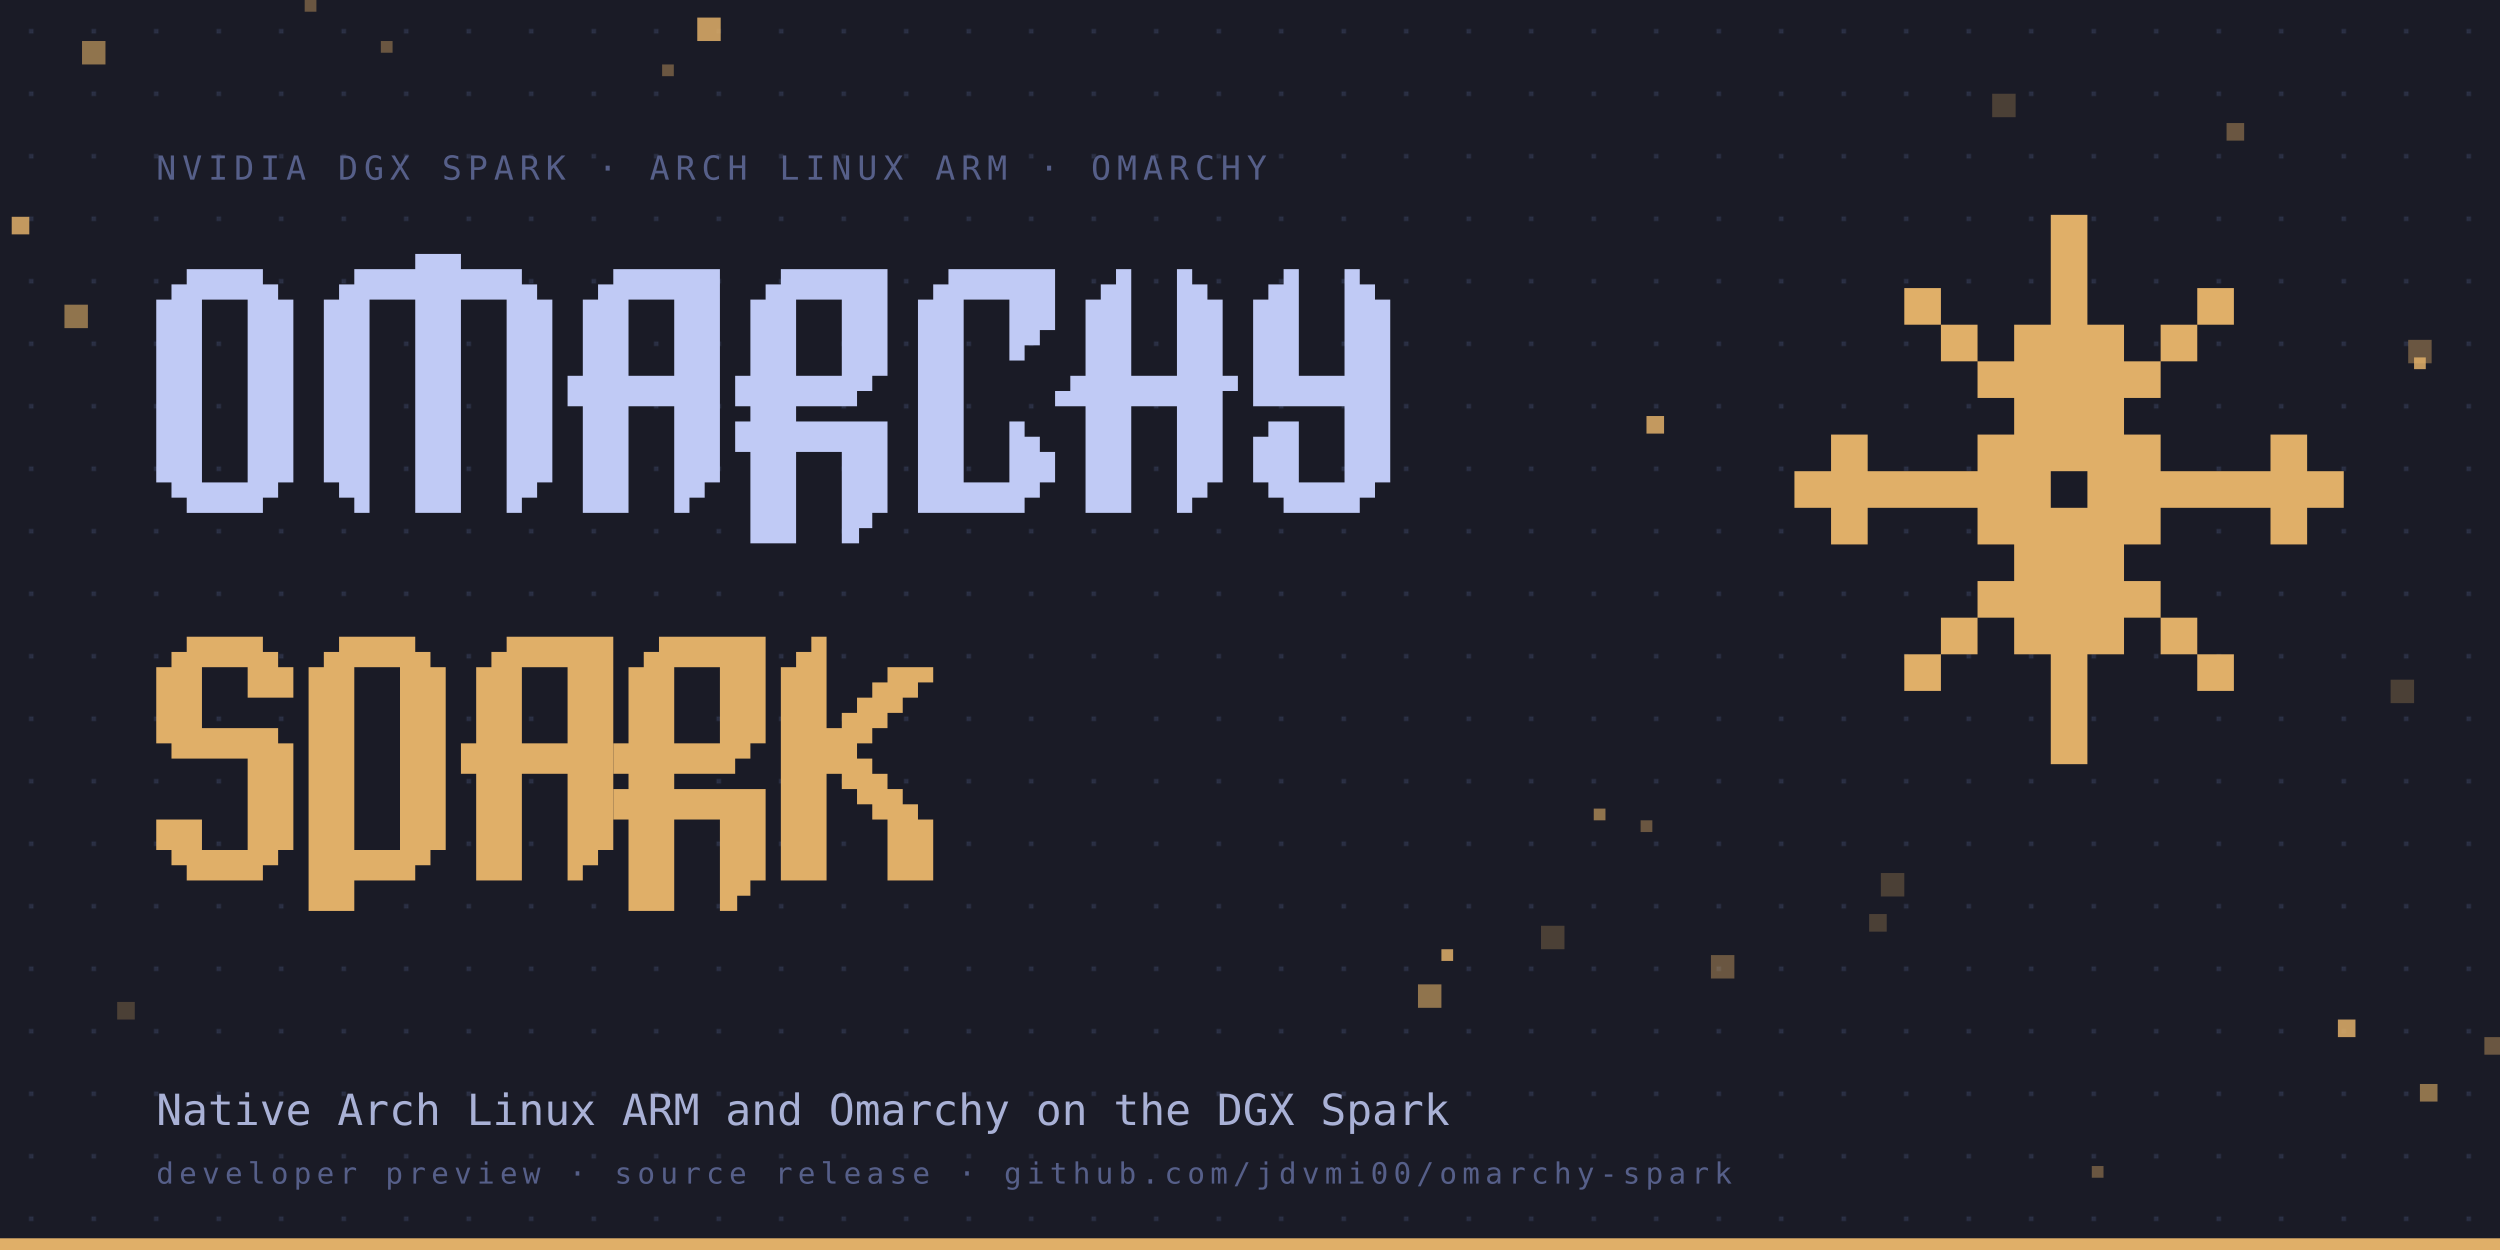
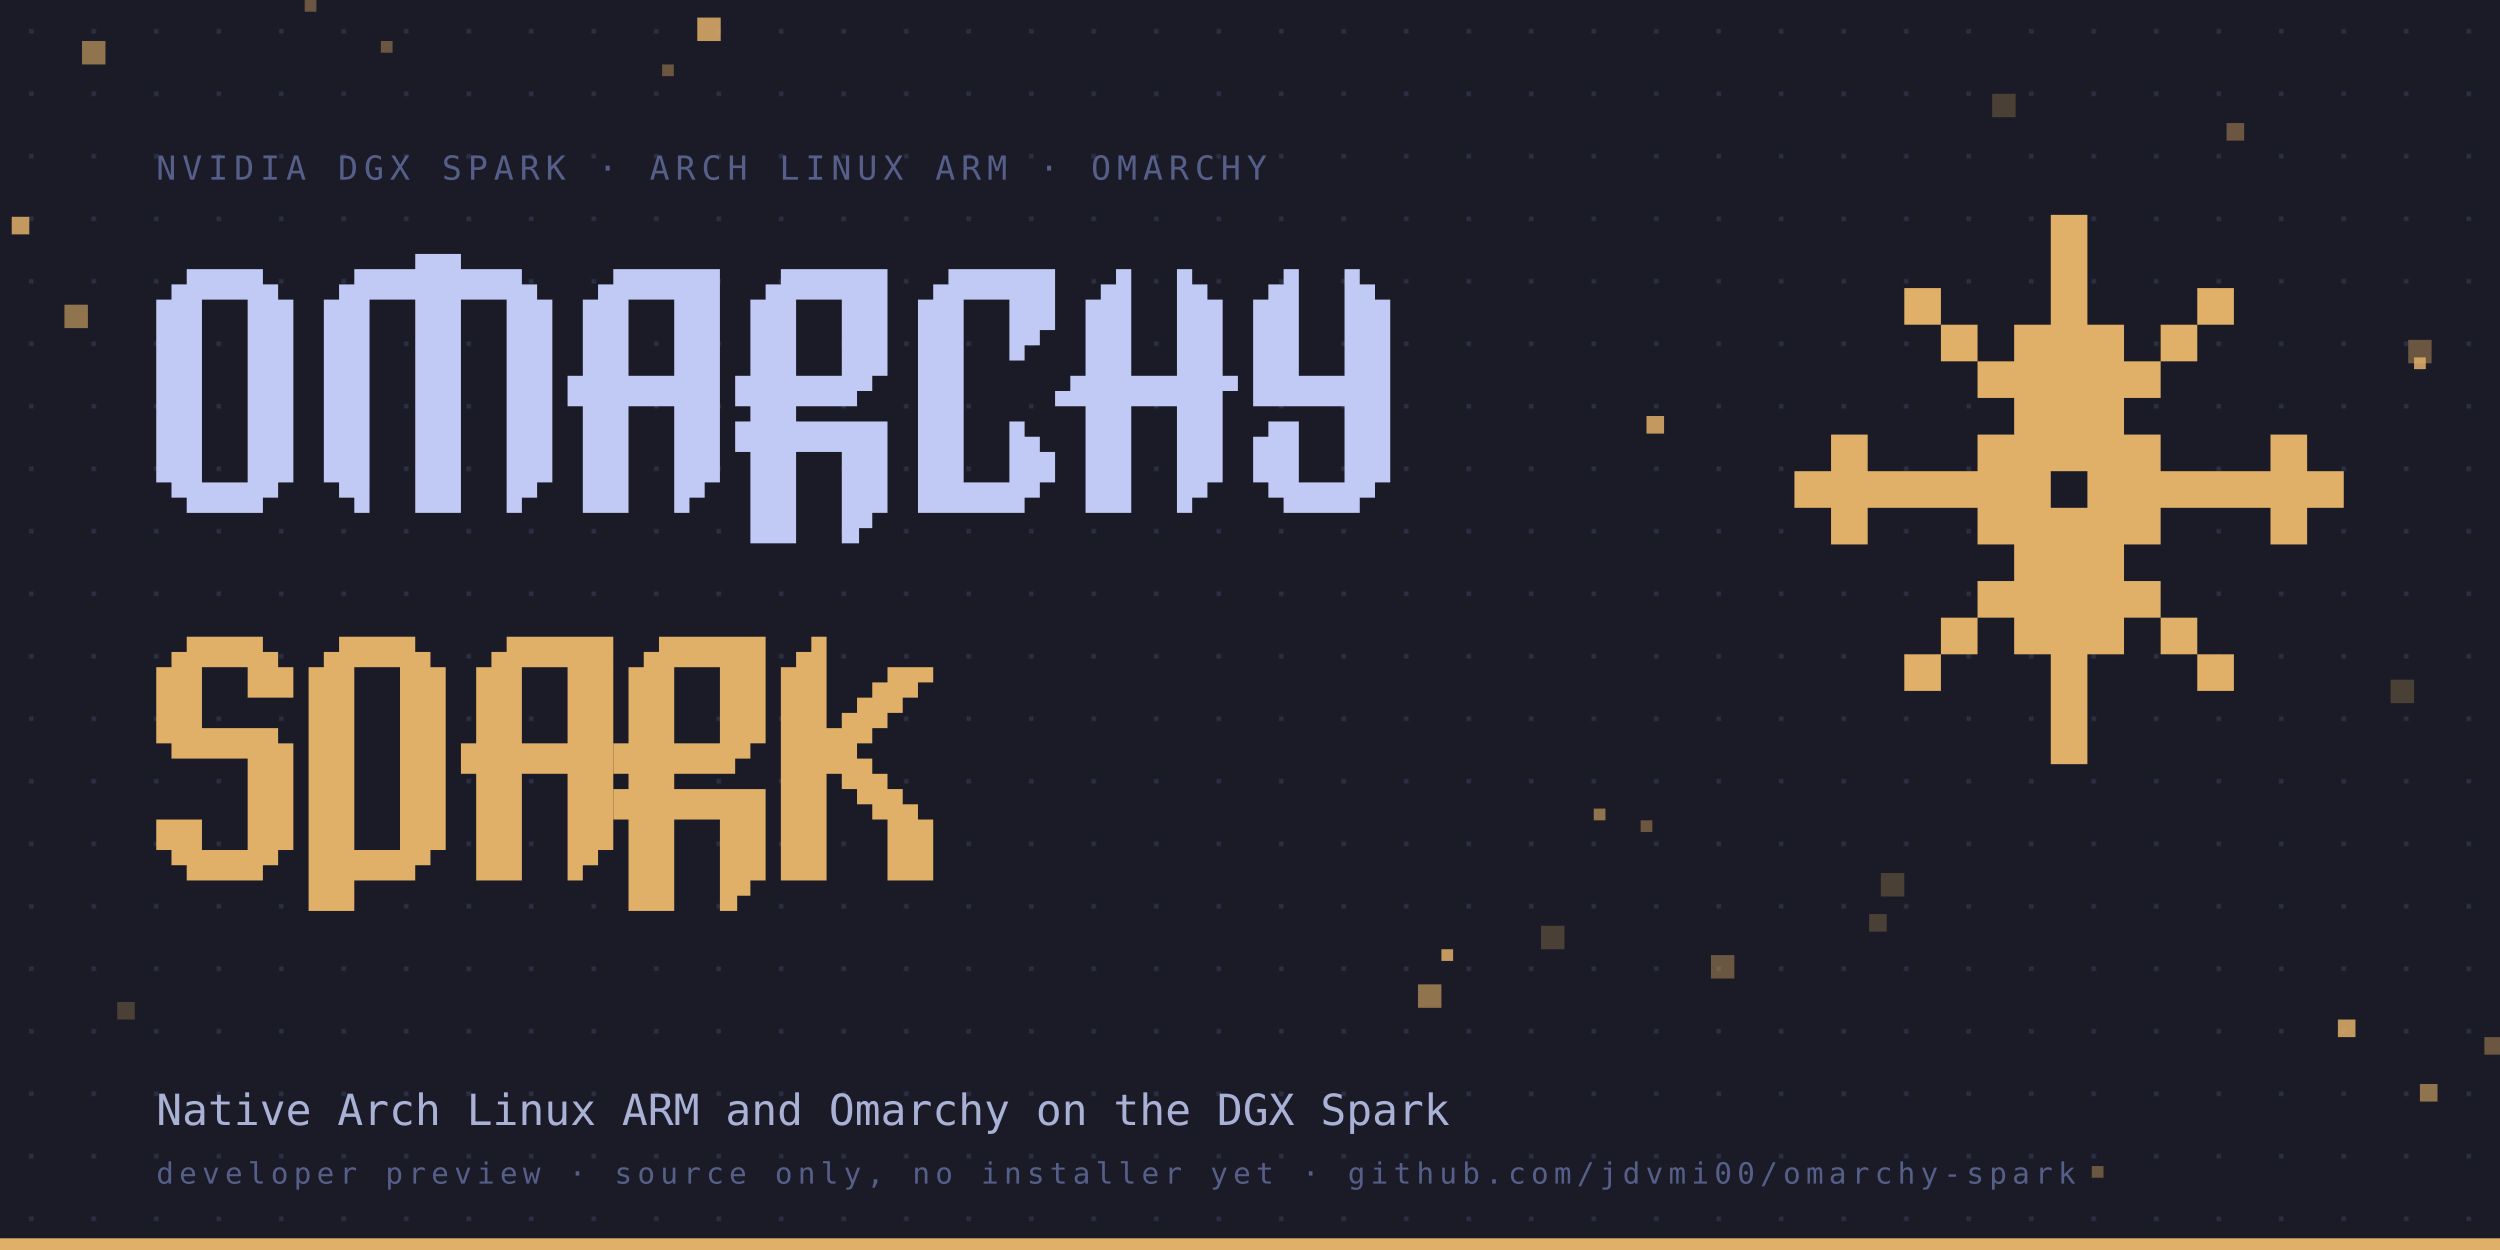
<svg xmlns="http://www.w3.org/2000/svg" width="1280" height="640" viewBox="0 0 1280 640">
  <rect width="1280" height="640" fill="#1a1b26" />
  <defs>
    <pattern id="dots" width="32" height="32" patternUnits="userSpaceOnUse">
      <rect x="14.8" y="14.8" width="2.4" height="2.4" fill="#292e42" />
    </pattern>
  </defs>
  <rect width="1280" height="640" fill="url(#dots)" />
  <rect x="0" y="634" width="1280" height="6" fill="#e0af68" />
  <text x="80" y="92" font-family="'JetBrainsMono Nerd Font','JetBrains Mono',ui-monospace,monospace" font-size="17" font-weight="500" fill="#565f89" text-anchor="start" letter-spacing="0.18em">NVIDIA DGX SPARK  ·  ARCH LINUX ARM  ·  OMARCHY</text>
  <g transform="translate(80 130) scale(0.52)" fill="#c0caf5">
    <path clip-rule="evenodd" fill-rule="evenodd" d="m105 30.002h15v14.997h15v180.001h-15v15h-15v15.002h-75v-15.002h-15v-15h-15v-180.001h15v-14.997h15v-15.002h75zm-60 194.998h45v-179.998h-45z" />
    <path clip-rule="evenodd" fill-rule="evenodd" d="m300 15h60v15h15v14.999h15v180.001h-15v15h-15v15h-15l-.004-209.998h-44.994v-.002h-.002v210.002h-45v-210h-44.998v179.997h-.002v30.003h-15v-15.002h-15v-15h-14.998v-180.001h14.998v-14.999h15v-15h60v-15h45z" />
    <path clip-rule="evenodd" fill-rule="evenodd" d="m555 225h-15v15h-15v15h-15v-105.001l-44.998.001v105.002h-45.002v-105.002h-15v-30.001h15v-75h15.002v-14.997h15v-15.002h105zm-89.998-105.001h44.998v-74.997h-44.998z" />
    <path clip-rule="evenodd" fill-rule="evenodd" d="m720 120h-15v15h-14.998v14.999l-60.002.001v15.002l90-.002v.002h.002l-.002 89.998h-15v15h-13v15h-17v-89.998h-45v90l-45-.002v-89.998h-14.998v-30h14.998v-15.002h-14.998v-30.001h14.998v-75h15v-14.997h15v-15.002h105.002zm-90-.001h45v-74.997h-45z" />
    <path clip-rule="evenodd" fill-rule="evenodd" d="m885 75h-15v15h-15v15h-15v-59.998h-45v179.998h45v-59.998h15v14.997h15v15.001h15v30h-15v15h-15v15.002l-105-.002v-210.001h14.998v-14.997h15.002v-15.002h105z" />
    <path clip-rule="evenodd" fill-rule="evenodd" d="m960 119.999h45v-104.999h15v15h15v14.999h15v75.001h15v15h-15v90h-15v15h-15v15h-15v-105h-45v105.002l-45-.002v-105h-30v-15h15v-15.001h15v-75h15v-14.997h15v-15.002h15z" />
    <path clip-rule="evenodd" fill-rule="evenodd" d="m1125 119.999h45v-104.999h15v15h15v15h15v180h-15v15h-15v15.002l-75-.002v-15h-15v-15h-15v-45.001h15v-14.997-.002h30v60h45v-75h-90v-105.001h15v-14.997h15v-15.002h15z" />
  </g>
  <g transform="translate(80 318.2) scale(0.52)" fill="#e0af68">
    <path d="M30 15h75v15h-75zM15 30h105v15h-105zM0 45h45v15h-45zM90 45h45v15h-45zM0 60h45v15h-45zM90 60h45v15h-45zM0 75h45v15h-45zM0 90h45v15h-45zM0 105h120v15h-120zM15 120h120v15h-120zM90 135h45v15h-45zM90 150h45v15h-45zM90 165h45v15h-45zM90 180h45v15h-45zM0 195h45v15h-45zM90 195h45v15h-45zM0 210h45v15h-45zM90 210h45v15h-45zM15 225h105v15h-105zM30 240h75v15h-75z" />
    <path d="M180 15h75v15h-75zM165 30h105v15h-105zM150 45h45v15h-45zM240 45h45v15h-45zM150 60h45v15h-45zM240 60h45v15h-45zM150 75h45v15h-45zM240 75h45v15h-45zM150 90h45v15h-45zM240 90h45v15h-45zM150 105h45v15h-45zM240 105h45v15h-45zM150 120h45v15h-45zM240 120h45v15h-45zM150 135h45v15h-45zM240 135h45v15h-45zM150 150h45v15h-45zM240 150h45v15h-45zM150 165h45v15h-45zM240 165h45v15h-45zM150 180h45v15h-45zM240 180h45v15h-45zM150 195h45v15h-45zM240 195h45v15h-45zM150 210h45v15h-45zM240 210h45v15h-45zM150 225h120v15h-120zM150 240h105v15h-105zM150 255h45v15h-45zM150 270h45v15h-45z" />
    <path transform="translate(-105 0)" clip-rule="evenodd" fill-rule="evenodd" d="m555 225h-15v15h-15v15h-15v-105.001l-44.998.001v105.002h-45.002v-105.002h-15v-30.001h15v-75h15.002v-14.997h15v-15.002h105zm-89.998-105.001h44.998v-74.997h-44.998z" />
    <path transform="translate(-120 0)" clip-rule="evenodd" fill-rule="evenodd" d="m720 120h-15v15h-14.998v14.999l-60.002.001v15.002l90-.002v.002h.002l-.002 89.998h-15v15h-13v15h-17v-89.998h-45v90l-45-.002v-89.998h-14.998v-30h14.998v-15.002h-14.998v-30.001h14.998v-75h15v-14.997h15v-15.002h105.002zm-90-.001h45v-74.997h-45z" />
    <path d="M645 15h15v15h-15zM630 30h30v15h-30zM615 45h45v15h-45zM720 45h45v15h-45zM615 60h45v15h-45zM705 60h45v15h-45zM615 75h45v15h-45zM690 75h45v15h-45zM615 90h45v15h-45zM675 90h45v15h-45zM615 105h90v15h-90zM615 120h75v15h-75zM615 135h90v15h-90zM615 150h45v15h-45zM675 150h45v15h-45zM615 165h45v15h-45zM690 165h45v15h-45zM615 180h45v15h-45zM705 180h45v15h-45zM615 195h45v15h-45zM720 195h45v15h-45zM615 210h45v15h-45zM720 210h45v15h-45zM615 225h45v15h-45zM720 225h45v15h-45zM615 240h45v15h-45zM720 240h45v15h-45z" />
  </g>
  <g transform="translate(918.75 110) scale(1.25)" fill="#e0af68">
    <path d="M105 0h15v15h-15zM105 15h15v15h-15zM45 30h15v15h-15zM105 30h15v15h-15zM165 30h15v15h-15zM60 45h15v15h-15zM90 45h45v15h-45zM150 45h15v15h-15zM75 60h75v15h-75zM90 75h45v15h-45zM15 90h15v15h-15zM75 90h75v15h-75zM195 90h15v15h-15zM0 105h105v15h-105zM120 105h105v15h-105zM15 120h15v15h-15zM75 120h75v15h-75zM195 120h15v15h-15zM90 135h45v15h-45zM75 150h75v15h-75zM60 165h15v15h-15zM90 165h45v15h-45zM150 165h15v15h-15zM45 180h15v15h-15zM105 180h15v15h-15zM165 180h15v15h-15zM105 195h15v15h-15zM105 210h15v15h-15z" />
  </g>
  <rect x="963" y="447" width="12" height="12" fill="#e0af68" opacity="0.25" />
  <rect x="339" y="33" width="6" height="6" fill="#e0af68" opacity="0.4" />
  <rect x="876" y="489" width="12" height="12" fill="#e0af68" opacity="0.4" />
  <rect x="1071" y="597" width="6" height="6" fill="#e0af68" opacity="0.4" />
  <rect x="60" y="513" width="9" height="9" fill="#e0af68" opacity="0.25" />
  <rect x="1224" y="348" width="12" height="12" fill="#e0af68" opacity="0.25" />
  <rect x="1020" y="48" width="12" height="12" fill="#e0af68" opacity="0.25" />
  <rect x="843" y="213" width="9" height="9" fill="#e0af68" opacity="0.85" />
  <rect x="357" y="9" width="12" height="12" fill="#e0af68" opacity="0.85" />
  <rect x="6" y="111" width="9" height="9" fill="#e0af68" opacity="0.85" />
  <rect x="789" y="474" width="12" height="12" fill="#e0af68" opacity="0.25" />
  <rect x="1197" y="522" width="9" height="9" fill="#e0af68" opacity="0.85" />
  <rect x="738" y="486" width="6" height="6" fill="#e0af68" opacity="0.85" />
  <rect x="156" y="0" width="6" height="6" fill="#e0af68" opacity="0.4" />
  <rect x="1272" y="531" width="9" height="9" fill="#e0af68" opacity="0.4" />
  <rect x="33" y="156" width="12" height="12" fill="#e0af68" opacity="0.6" />
  <rect x="816" y="414" width="6" height="6" fill="#e0af68" opacity="0.6" />
  <rect x="1236" y="183" width="6" height="6" fill="#e0af68" opacity="0.85" />
  <rect x="1233" y="174" width="12" height="12" fill="#e0af68" opacity="0.4" />
  <rect x="42" y="21" width="12" height="12" fill="#e0af68" opacity="0.6" />
  <rect x="1239" y="555" width="9" height="9" fill="#e0af68" opacity="0.6" />
  <rect x="957" y="468" width="9" height="9" fill="#e0af68" opacity="0.25" />
  <rect x="1140" y="63" width="9" height="9" fill="#e0af68" opacity="0.4" />
  <rect x="195" y="21" width="6" height="6" fill="#e0af68" opacity="0.4" />
  <rect x="726" y="504" width="12" height="12" fill="#e0af68" opacity="0.6" />
  <rect x="840" y="420" width="6" height="6" fill="#e0af68" opacity="0.4" />
  <text x="80" y="576" font-family="'JetBrainsMono Nerd Font','JetBrains Mono',ui-monospace,monospace" font-size="22" font-weight="500" fill="#a9b1d6" text-anchor="start" letter-spacing="0em">Native Arch Linux ARM and Omarchy on the DGX Spark</text>
-   <text x="80" y="606" font-family="'JetBrainsMono Nerd Font','JetBrains Mono',ui-monospace,monospace" font-size="15" font-weight="500" fill="#565f89" text-anchor="start" letter-spacing="0.18em">developer preview  ·  source release  ·  github.com/jdvmi00/omarchy-spark</text>
+   <text x="80" y="606" font-family="'JetBrainsMono Nerd Font','JetBrains Mono',ui-monospace,monospace" font-size="15" font-weight="500" fill="#565f89" text-anchor="start" letter-spacing="0.18em">developer preview  ·  source only, no installer yet  ·  github.com/jdvmi00/omarchy-spark</text>
</svg>
